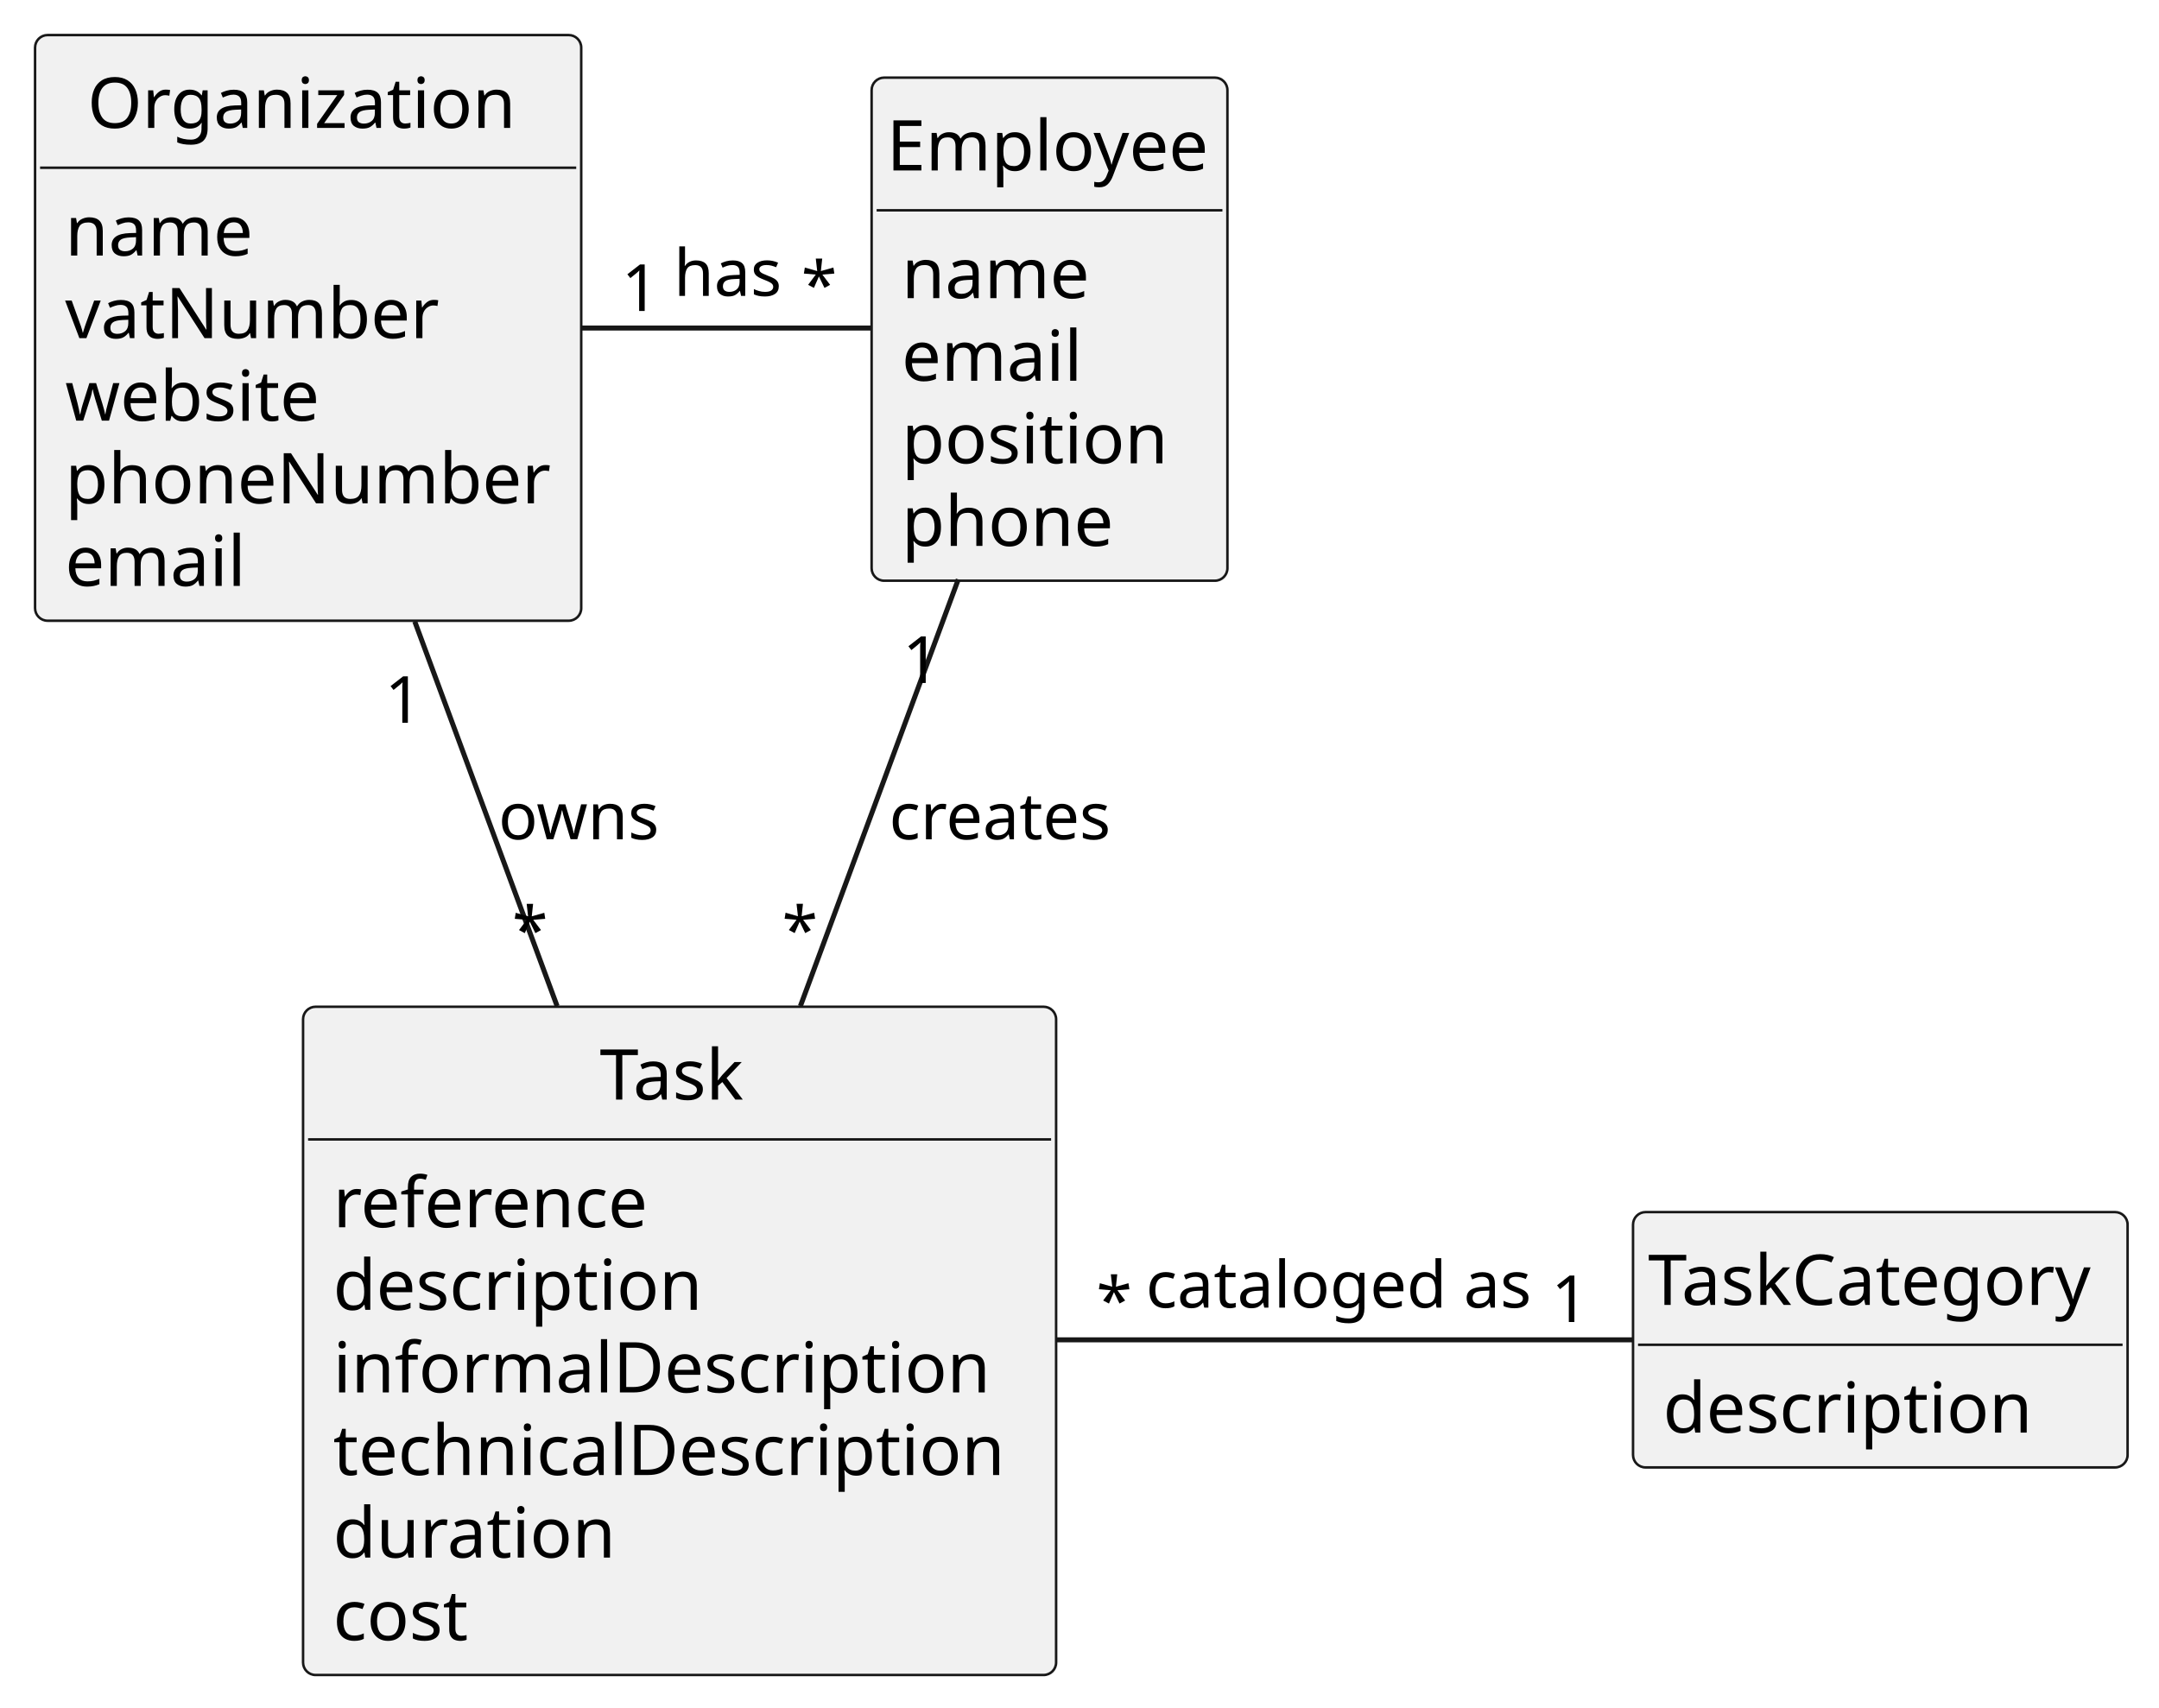
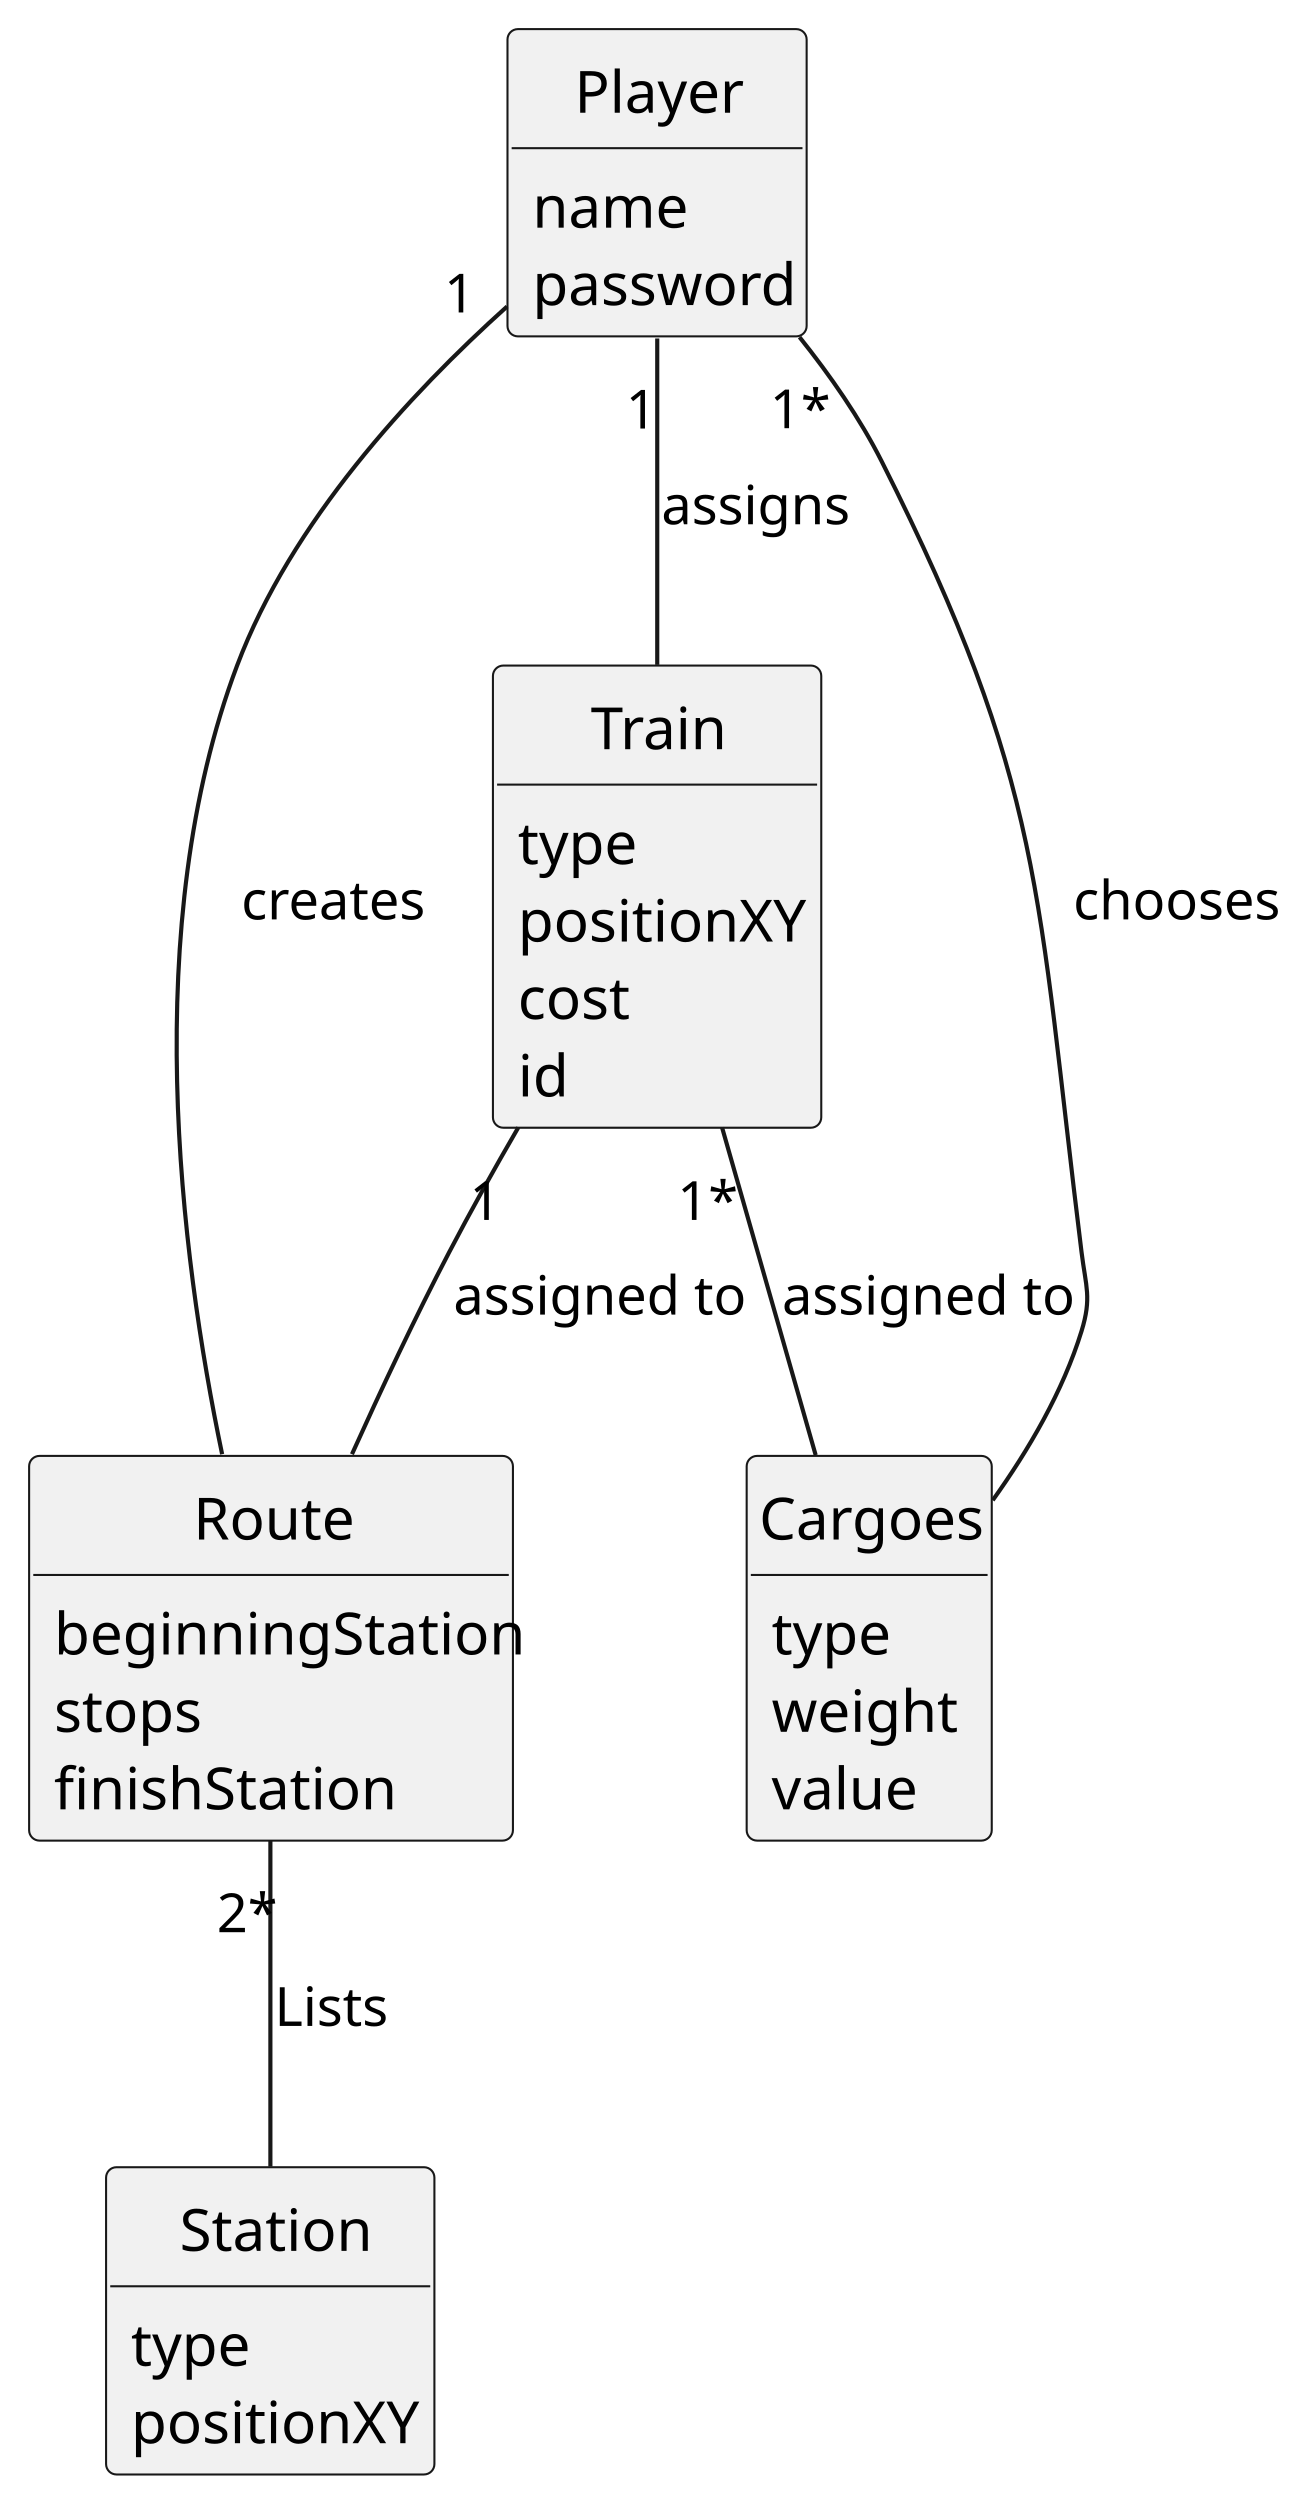
- <svg xmlns="http://www.w3.org/2000/svg" contentStyleType="text/css" height="341px" preserveAspectRatio="none" style="width:431px;height:341px;background:#FFFFFF;" version="1.1" viewBox="0 0 431 341" width="431px" zoomAndPan="magnify">
+ <svg xmlns="http://www.w3.org/2000/svg" contentStyleType="text/css" height="601px" preserveAspectRatio="none" style="width:314px;height:601px;background:#FFFFFF;" version="1.1" viewBox="0 0 314 601" width="314px" zoomAndPan="magnify">
  <defs />
  <g>
-     <g id="elem_Organization">
-       <rect codeLine="14" fill="#F1F1F1" height="116.93" id="Organization" rx="2.5" ry="2.5" style="stroke:#181818;stroke-width:0.5;" width="109.029" x="7" y="7" />
-       <text fill="#000000" font-family="sans-serif" font-size="14" lengthAdjust="spacing" textLength="88.129" x="17.45" y="25.535">Organization</text>
-       <line style="stroke:#181818;stroke-width:0.5;" x1="8" x2="115.029" y1="33.488" y2="33.488" />
-       <text fill="#000000" font-family="sans-serif" font-size="14" lengthAdjust="spacing" textLength="37.29" x="13" y="51.023">name</text>
-       <text fill="#000000" font-family="sans-serif" font-size="14" lengthAdjust="spacing" textLength="74.655" x="13" y="67.512">vatNumber</text>
-       <text fill="#000000" font-family="sans-serif" font-size="14" lengthAdjust="spacing" textLength="51.618" x="13" y="84">website</text>
-       <text fill="#000000" font-family="sans-serif" font-size="14" lengthAdjust="spacing" textLength="97.029" x="13" y="100.488">phoneNumber</text>
-       <text fill="#000000" font-family="sans-serif" font-size="14" lengthAdjust="spacing" textLength="36.695" x="13" y="116.977">email</text>
+     <g id="elem_Player">
+       <rect codeLine="13" fill="#F1F1F1" height="73.863" id="Player" rx="2.5" ry="2.5" style="stroke:#181818;stroke-width:0.5;" width="71.917" x="122" y="7" />
+       <text fill="#000000" font-family="sans-serif" font-size="14" lengthAdjust="spacing" textLength="39.683" x="138.117" y="27.107">Player</text>
+       <line style="stroke:#181818;stroke-width:0.5;" x1="123" x2="192.917" y1="35.621" y2="35.621" />
+       <text fill="#000000" font-family="sans-serif" font-size="14" lengthAdjust="spacing" textLength="35.02" x="128" y="54.728">name</text>
+       <text fill="#000000" font-family="sans-serif" font-size="14" lengthAdjust="spacing" textLength="59.917" x="128" y="73.35">password</text>
    </g>
-     <g id="elem_Task">
-       <rect codeLine="22" fill="#F1F1F1" height="133.418" id="Task" rx="2.5" ry="2.5" style="stroke:#181818;stroke-width:0.5;" width="150.332" x="60.5" y="201" />
-       <text fill="#000000" font-family="sans-serif" font-size="14" lengthAdjust="spacing" textLength="31.903" x="119.714" y="219.535">Task</text>
-       <line style="stroke:#181818;stroke-width:0.5;" x1="61.5" x2="209.832" y1="227.488" y2="227.488" />
-       <text fill="#000000" font-family="sans-serif" font-size="14" lengthAdjust="spacing" textLength="63.663" x="66.5" y="245.023">reference</text>
-       <text fill="#000000" font-family="sans-serif" font-size="14" lengthAdjust="spacing" textLength="76.077" x="66.5" y="261.512">description</text>
-       <text fill="#000000" font-family="sans-serif" font-size="14" lengthAdjust="spacing" textLength="134.811" x="66.5" y="278">informalDescription</text>
-       <text fill="#000000" font-family="sans-serif" font-size="14" lengthAdjust="spacing" textLength="138.332" x="66.5" y="294.488">technicalDescription</text>
-       <text fill="#000000" font-family="sans-serif" font-size="14" lengthAdjust="spacing" textLength="57.531" x="66.5" y="310.977">duration</text>
-       <text fill="#000000" font-family="sans-serif" font-size="14" lengthAdjust="spacing" textLength="28.144" x="66.5" y="327.465">cost</text>
+     <g id="elem_Train">
+       <rect codeLine="18" fill="#F1F1F1" height="111.106" id="Train" rx="2.5" ry="2.5" style="stroke:#181818;stroke-width:0.5;" width="78.931" x="118.5" y="160" />
+       <text fill="#000000" font-family="sans-serif" font-size="14" lengthAdjust="spacing" textLength="31.896" x="142.017" y="180.107">Train</text>
+       <line style="stroke:#181818;stroke-width:0.5;" x1="119.5" x2="196.431" y1="188.621" y2="188.621" />
+       <text fill="#000000" font-family="sans-serif" font-size="14" lengthAdjust="spacing" textLength="26.462" x="124.5" y="207.728">type</text>
+       <text fill="#000000" font-family="sans-serif" font-size="14" lengthAdjust="spacing" textLength="66.931" x="124.5" y="226.35">positionXY</text>
+       <text fill="#000000" font-family="sans-serif" font-size="14" lengthAdjust="spacing" textLength="25.676" x="124.5" y="244.971">cost</text>
+       <text fill="#000000" font-family="sans-serif" font-size="14" lengthAdjust="spacing" textLength="10.896" x="124.5" y="263.592">id</text>
    </g>
-     <g id="elem_TaskCategory">
-       <rect codeLine="31" fill="#F1F1F1" height="50.977" id="TaskCategory" rx="2.5" ry="2.5" style="stroke:#181818;stroke-width:0.5;" width="98.73" x="326" y="242" />
-       <text fill="#000000" font-family="sans-serif" font-size="14" lengthAdjust="spacing" textLength="92.73" x="329" y="260.535">TaskCategory</text>
-       <line style="stroke:#181818;stroke-width:0.5;" x1="327" x2="423.729" y1="268.488" y2="268.488" />
-       <text fill="#000000" font-family="sans-serif" font-size="14" lengthAdjust="spacing" textLength="76.077" x="332" y="286.023">description</text>
+     <g id="elem_Route">
+       <rect codeLine="25" fill="#F1F1F1" height="92.484" id="Route" rx="2.5" ry="2.5" style="stroke:#181818;stroke-width:0.5;" width="116.31" x="7" y="350" />
+       <text fill="#000000" font-family="sans-serif" font-size="14" lengthAdjust="spacing" textLength="37.358" x="46.476" y="370.107">Route</text>
+       <line style="stroke:#181818;stroke-width:0.5;" x1="8" x2="122.31" y1="378.621" y2="378.621" />
+       <text fill="#000000" font-family="sans-serif" font-size="14" lengthAdjust="spacing" textLength="104.31" x="13" y="397.728">beginningStation</text>
+       <text fill="#000000" font-family="sans-serif" font-size="14" lengthAdjust="spacing" textLength="33.462" x="13" y="416.35">stops</text>
+       <text fill="#000000" font-family="sans-serif" font-size="14" lengthAdjust="spacing" textLength="76.269" x="13" y="434.971">finishStation</text>
    </g>
-     <g id="elem_Employee">
-       <rect codeLine="35" fill="#F1F1F1" height="100.441" id="Employee" rx="2.5" ry="2.5" style="stroke:#181818;stroke-width:0.5;" width="71.03" x="174" y="15.5" />
-       <text fill="#000000" font-family="sans-serif" font-size="14" lengthAdjust="spacing" textLength="65.03" x="177" y="34.035">Employee</text>
-       <line style="stroke:#181818;stroke-width:0.5;" x1="175" x2="244.03" y1="41.988" y2="41.988" />
-       <text fill="#000000" font-family="sans-serif" font-size="14" lengthAdjust="spacing" textLength="37.29" x="180" y="59.523">name</text>
-       <text fill="#000000" font-family="sans-serif" font-size="14" lengthAdjust="spacing" textLength="36.695" x="180" y="76.012">email</text>
-       <text fill="#000000" font-family="sans-serif" font-size="14" lengthAdjust="spacing" textLength="55.166" x="180" y="92.5">position</text>
-       <text fill="#000000" font-family="sans-serif" font-size="14" lengthAdjust="spacing" textLength="42.588" x="180" y="108.988">phone</text>
+     <g id="elem_Station">
+       <rect codeLine="32" fill="#F1F1F1" height="73.863" id="Station" rx="2.5" ry="2.5" style="stroke:#181818;stroke-width:0.5;" width="78.931" x="25.5" y="521" />
+       <text fill="#000000" font-family="sans-serif" font-size="14" lengthAdjust="spacing" textLength="43.586" x="43.172" y="541.107">Station</text>
+       <line style="stroke:#181818;stroke-width:0.5;" x1="26.5" x2="103.431" y1="549.621" y2="549.621" />
+       <text fill="#000000" font-family="sans-serif" font-size="14" lengthAdjust="spacing" textLength="26.462" x="31.5" y="568.729">type</text>
+       <text fill="#000000" font-family="sans-serif" font-size="14" lengthAdjust="spacing" textLength="66.931" x="31.5" y="587.35">positionXY</text>
    </g>
-     <g id="link_Organization_Employee">
-       <path codeLine="42" d="M116.19,65.5 C135.46,65.5 156.6,65.5 173.89,65.5 " fill="none" id="Organization-Employee" style="stroke:#181818;stroke-width:1.0;" />
-       <text fill="#000000" font-family="sans-serif" font-size="13" lengthAdjust="spacing" textLength="21.874" x="134.5" y="59.068">has</text>
-       <text fill="#000000" font-family="sans-serif" font-size="13" lengthAdjust="spacing" textLength="8.22" x="124.089" y="62.086">1</text>
-       <text fill="#000000" font-family="sans-serif" font-size="13" lengthAdjust="spacing" textLength="6.265" x="159.951" y="61.508">*</text>
+     <g id="elem_Cargoes">
+       <rect codeLine="37" fill="#F1F1F1" height="92.484" id="Cargoes" rx="2.5" ry="2.5" style="stroke:#181818;stroke-width:0.5;" width="58.917" x="179.5" y="350" />
+       <text fill="#000000" font-family="sans-serif" font-size="14" lengthAdjust="spacing" textLength="52.917" x="182.5" y="370.107">Cargoes</text>
+       <line style="stroke:#181818;stroke-width:0.5;" x1="180.5" x2="237.417" y1="378.621" y2="378.621" />
+       <text fill="#000000" font-family="sans-serif" font-size="14" lengthAdjust="spacing" textLength="26.462" x="185.5" y="397.728">type</text>
+       <text fill="#000000" font-family="sans-serif" font-size="14" lengthAdjust="spacing" textLength="40.469" x="185.5" y="416.35">weight</text>
+       <text fill="#000000" font-family="sans-serif" font-size="14" lengthAdjust="spacing" textLength="33.469" x="185.5" y="434.971">value</text>
    </g>
-     <g id="link_Organization_Task">
-       <path codeLine="43" d="M82.8,124.08 C91.69,148.08 102.05,176.09 111.22,200.88 " fill="none" id="Organization-Task" style="stroke:#181818;stroke-width:1.0;" />
-       <text fill="#000000" font-family="sans-serif" font-size="13" lengthAdjust="spacing" textLength="32.697" x="99.5" y="167.568">owns</text>
-       <text fill="#000000" font-family="sans-serif" font-size="13" lengthAdjust="spacing" textLength="8.22" x="76.811" y="144.311">1</text>
-       <text fill="#000000" font-family="sans-serif" font-size="13" lengthAdjust="spacing" textLength="6.265" x="102.233" y="190.336">*</text>
+     <g id="link_Player_Route">
+       <path codeLine="43" d="M121.9,73.68 C98.47,94.73 69.98,125.56 57,160 C33.47,222.46 43.26,300.99 53.4,349.59 " fill="none" id="Player-Route" style="stroke:#181818;stroke-width:1.0;" />
+       <text fill="#000000" font-family="sans-serif" font-size="13" lengthAdjust="spacing" textLength="42.631" x="58" y="221.028">creates</text>
+       <text fill="#000000" font-family="sans-serif" font-size="13" lengthAdjust="spacing" textLength="7.23" x="106.765" y="75.121">1</text>
    </g>
-     <g id="link_Employee_Task">
-       <path codeLine="45" d="M191.3,115.68 C181.8,141.36 170.05,173.12 159.78,200.87 " fill="none" id="Employee-Task" style="stroke:#181818;stroke-width:1.0;" />
-       <text fill="#000000" font-family="sans-serif" font-size="13" lengthAdjust="spacing" textLength="45.132" x="177.5" y="167.568">creates</text>
-       <text fill="#000000" font-family="sans-serif" font-size="13" lengthAdjust="spacing" textLength="8.22" x="180.191" y="136.35">1</text>
-       <text fill="#000000" font-family="sans-serif" font-size="13" lengthAdjust="spacing" textLength="6.265" x="156.104" y="190.325">*</text>
+     <g id="link_Player_Cargoes">
+       <path codeLine="44" d="M192.2,81.04 C199.58,90.27 206.74,100.55 212,111 C251.18,188.79 249.25,214.57 260,301 C261.04,309.38 262.48,311.93 260,320 C255.55,334.45 247.27,348.61 238.65,360.66 " fill="none" id="Player-Cargoes" style="stroke:#181818;stroke-width:1.0;" />
+       <text fill="#000000" font-family="sans-serif" font-size="13" lengthAdjust="spacing" textLength="48.42" x="258" y="221.028">chooses</text>
+       <text fill="#000000" font-family="sans-serif" font-size="13" lengthAdjust="spacing" textLength="12.289" x="185.079" y="102.932">1*</text>
    </g>
-     <g id="link_Task_TaskCategory">
-       <path codeLine="47" d="M210.78,267.5 C248.31,267.5 292.65,267.5 325.86,267.5 " fill="none" id="Task-TaskCategory" style="stroke:#181818;stroke-width:1.0;" />
-       <text fill="#000000" font-family="sans-serif" font-size="13" lengthAdjust="spacing" textLength="79.073" x="228.75" y="261.068">cataloged as</text>
-       <text fill="#000000" font-family="sans-serif" font-size="13" lengthAdjust="spacing" textLength="6.265" x="218.849" y="264.289">*</text>
-       <text fill="#000000" font-family="sans-serif" font-size="13" lengthAdjust="spacing" textLength="8.22" x="309.684" y="263.945">1</text>
+     <g id="link_Player_Train">
+       <path codeLine="45" d="M158,81.36 C158,104.22 158,134.14 158,159.83 " fill="none" id="Player-Train" style="stroke:#181818;stroke-width:1.0;" />
+       <text fill="#000000" font-family="sans-serif" font-size="13" lengthAdjust="spacing" textLength="44.078" x="159" y="126.028">assigns</text>
+       <text fill="#000000" font-family="sans-serif" font-size="13" lengthAdjust="spacing" textLength="7.23" x="150.446" y="103.019">1</text>
+     </g>
+     <g id="link_Route_Station">
+       <path codeLine="46" d="M65,442.42 C65,467.27 65,497.64 65,520.87 " fill="none" id="Route-Station" style="stroke:#181818;stroke-width:1.0;" />
+       <text fill="#000000" font-family="sans-serif" font-size="13" lengthAdjust="spacing" textLength="26.73" x="66" y="487.028">Lists</text>
+       <text fill="#000000" font-family="sans-serif" font-size="13" lengthAdjust="spacing" textLength="12.289" x="52.117" y="464.5">2*</text>
+     </g>
+     <g id="link_Train_Route">
+       <path codeLine="47" d="M124.61,271.03 C118.88,280.9 113.13,291.18 108,301 C99.85,316.59 91.64,334.01 84.61,349.59 " fill="none" id="Train-Route" style="stroke:#181818;stroke-width:1.0;" />
+       <text fill="#000000" font-family="sans-serif" font-size="13" lengthAdjust="spacing" textLength="66.492" x="109" y="316.028">assigned to</text>
+       <text fill="#000000" font-family="sans-serif" font-size="13" lengthAdjust="spacing" textLength="7.23" x="112.903" y="293.274">1</text>
+     </g>
+     <g id="link_Train_Cargoes">
+       <path codeLine="48" d="M173.58,271.03 C180.78,296.25 189.24,325.85 196.09,349.81 " fill="none" id="Train-Cargoes" style="stroke:#181818;stroke-width:1.0;" />
+       <text fill="#000000" font-family="sans-serif" font-size="13" lengthAdjust="spacing" textLength="66.492" x="188" y="316.028">assigned to</text>
+       <text fill="#000000" font-family="sans-serif" font-size="13" lengthAdjust="spacing" textLength="12.289" x="162.83" y="293.274">1*</text>
    </g>
  </g>
</svg>
